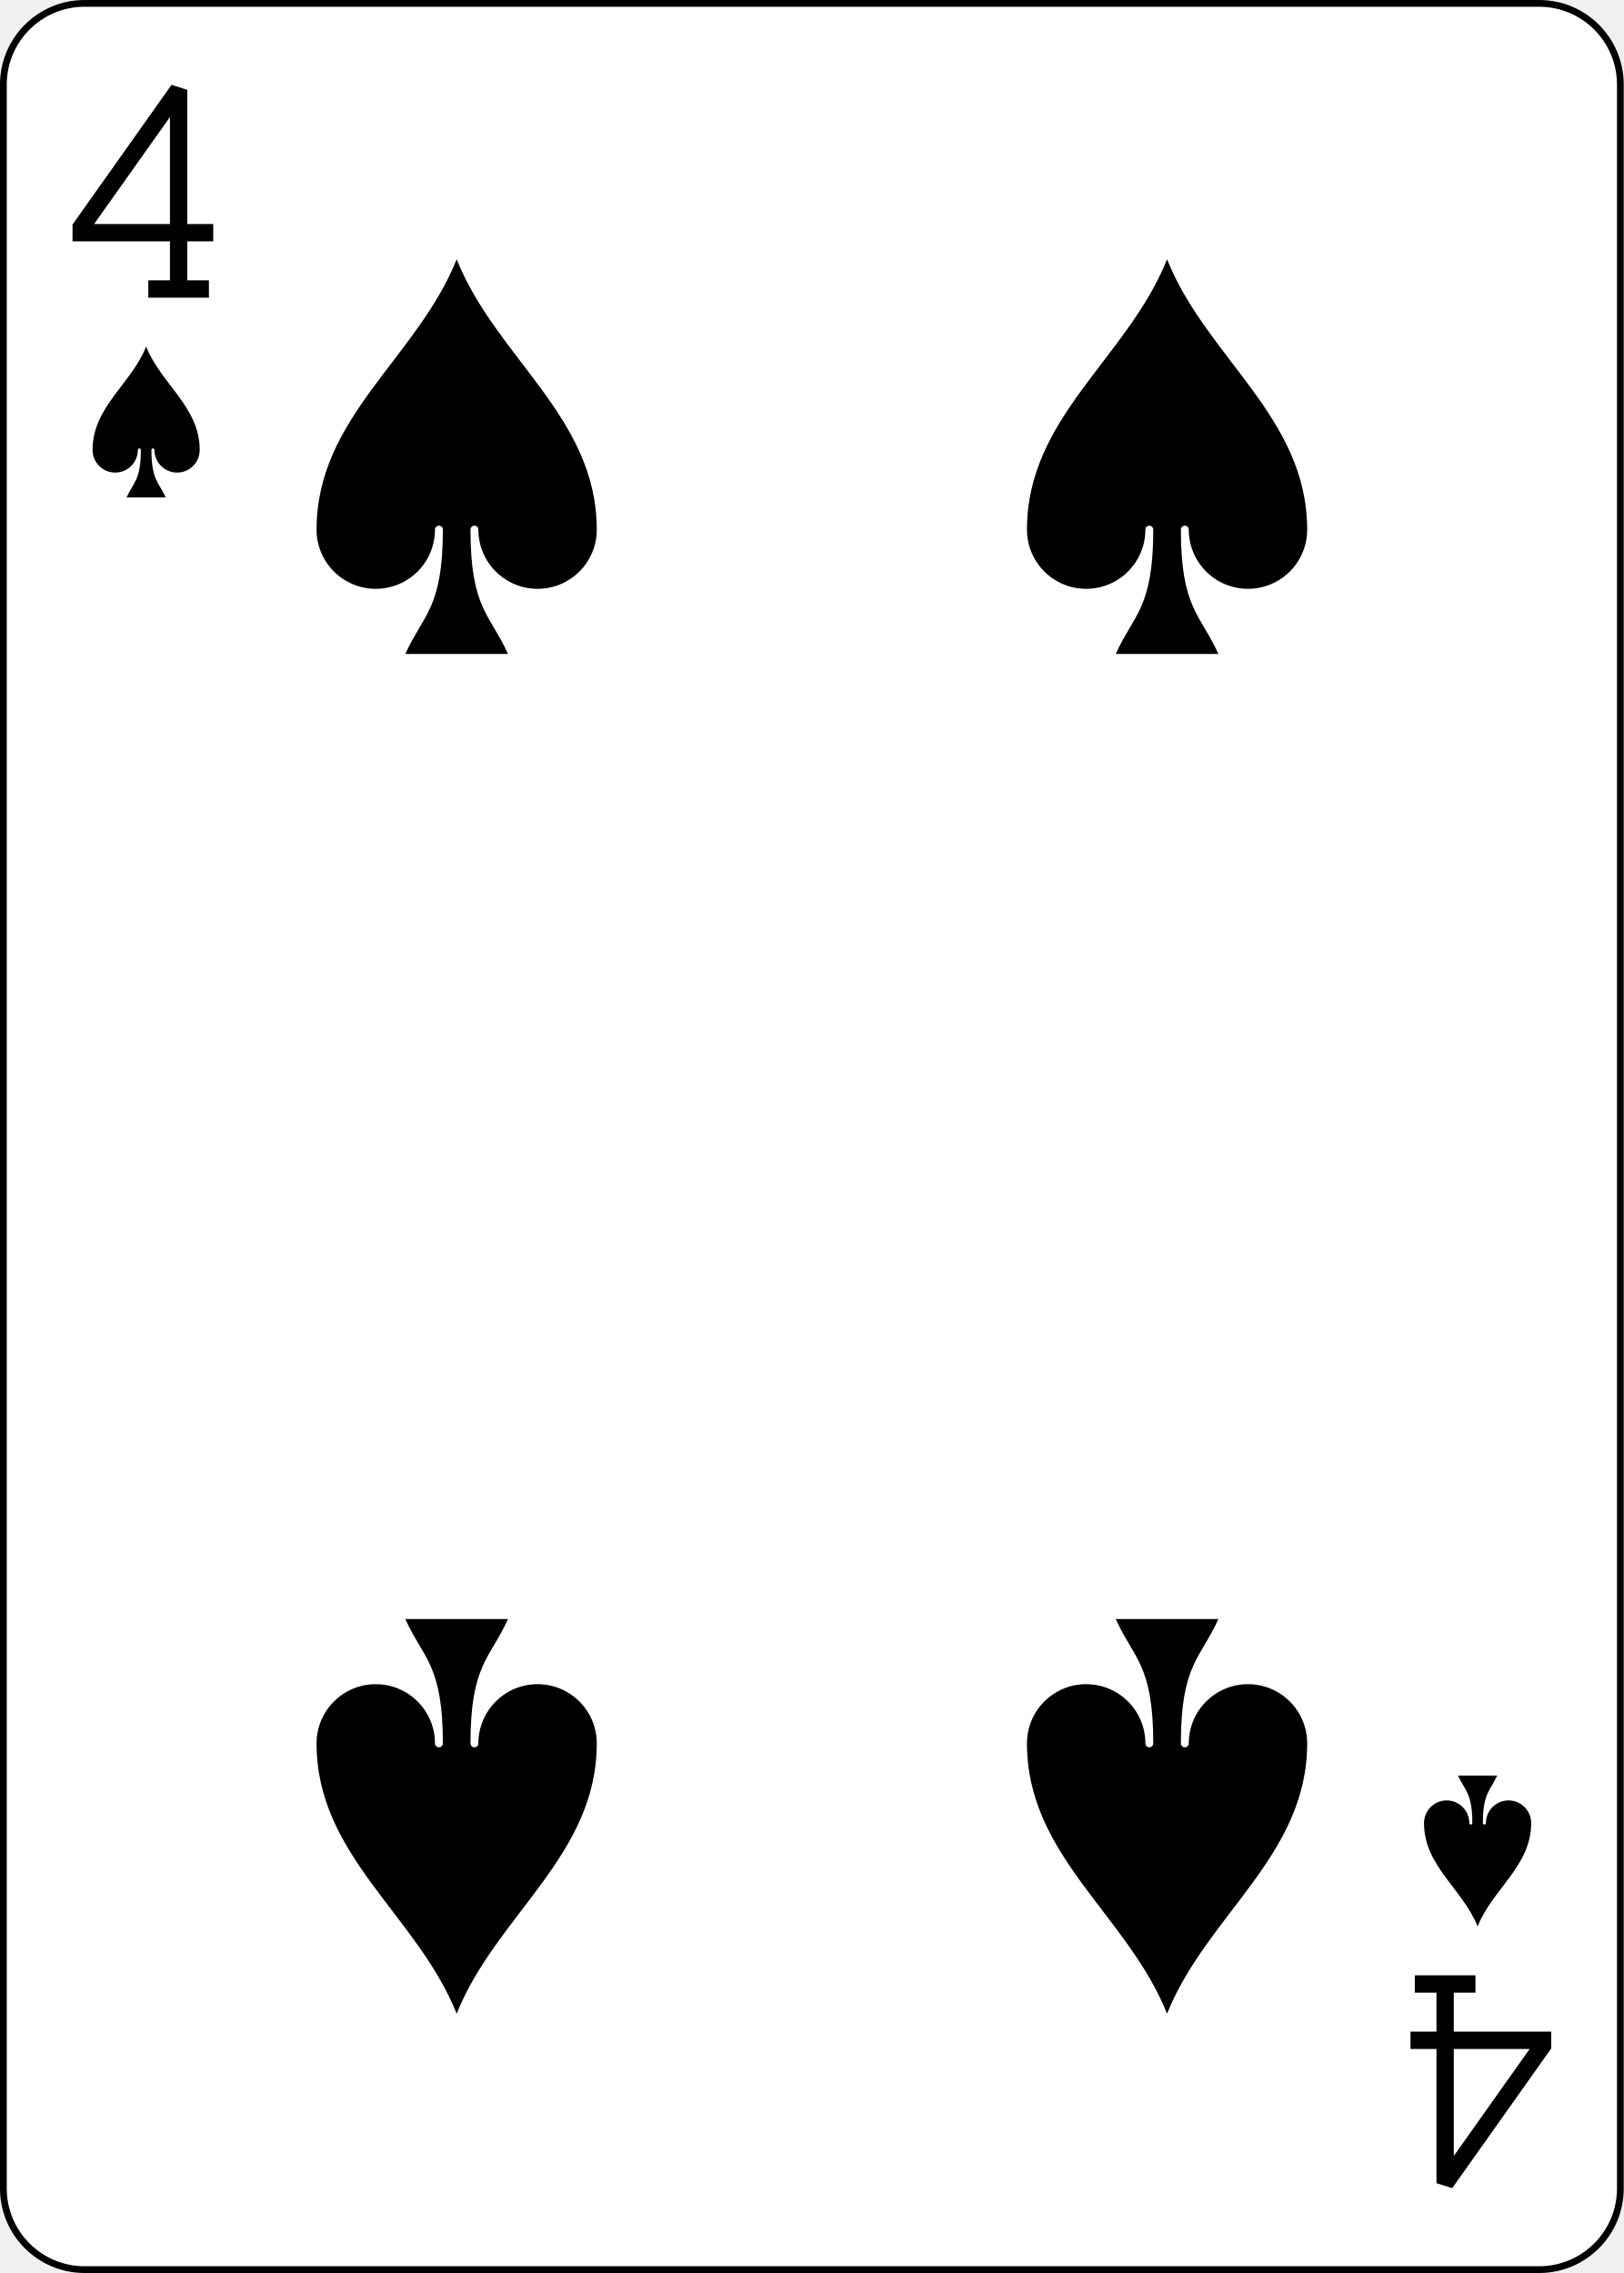
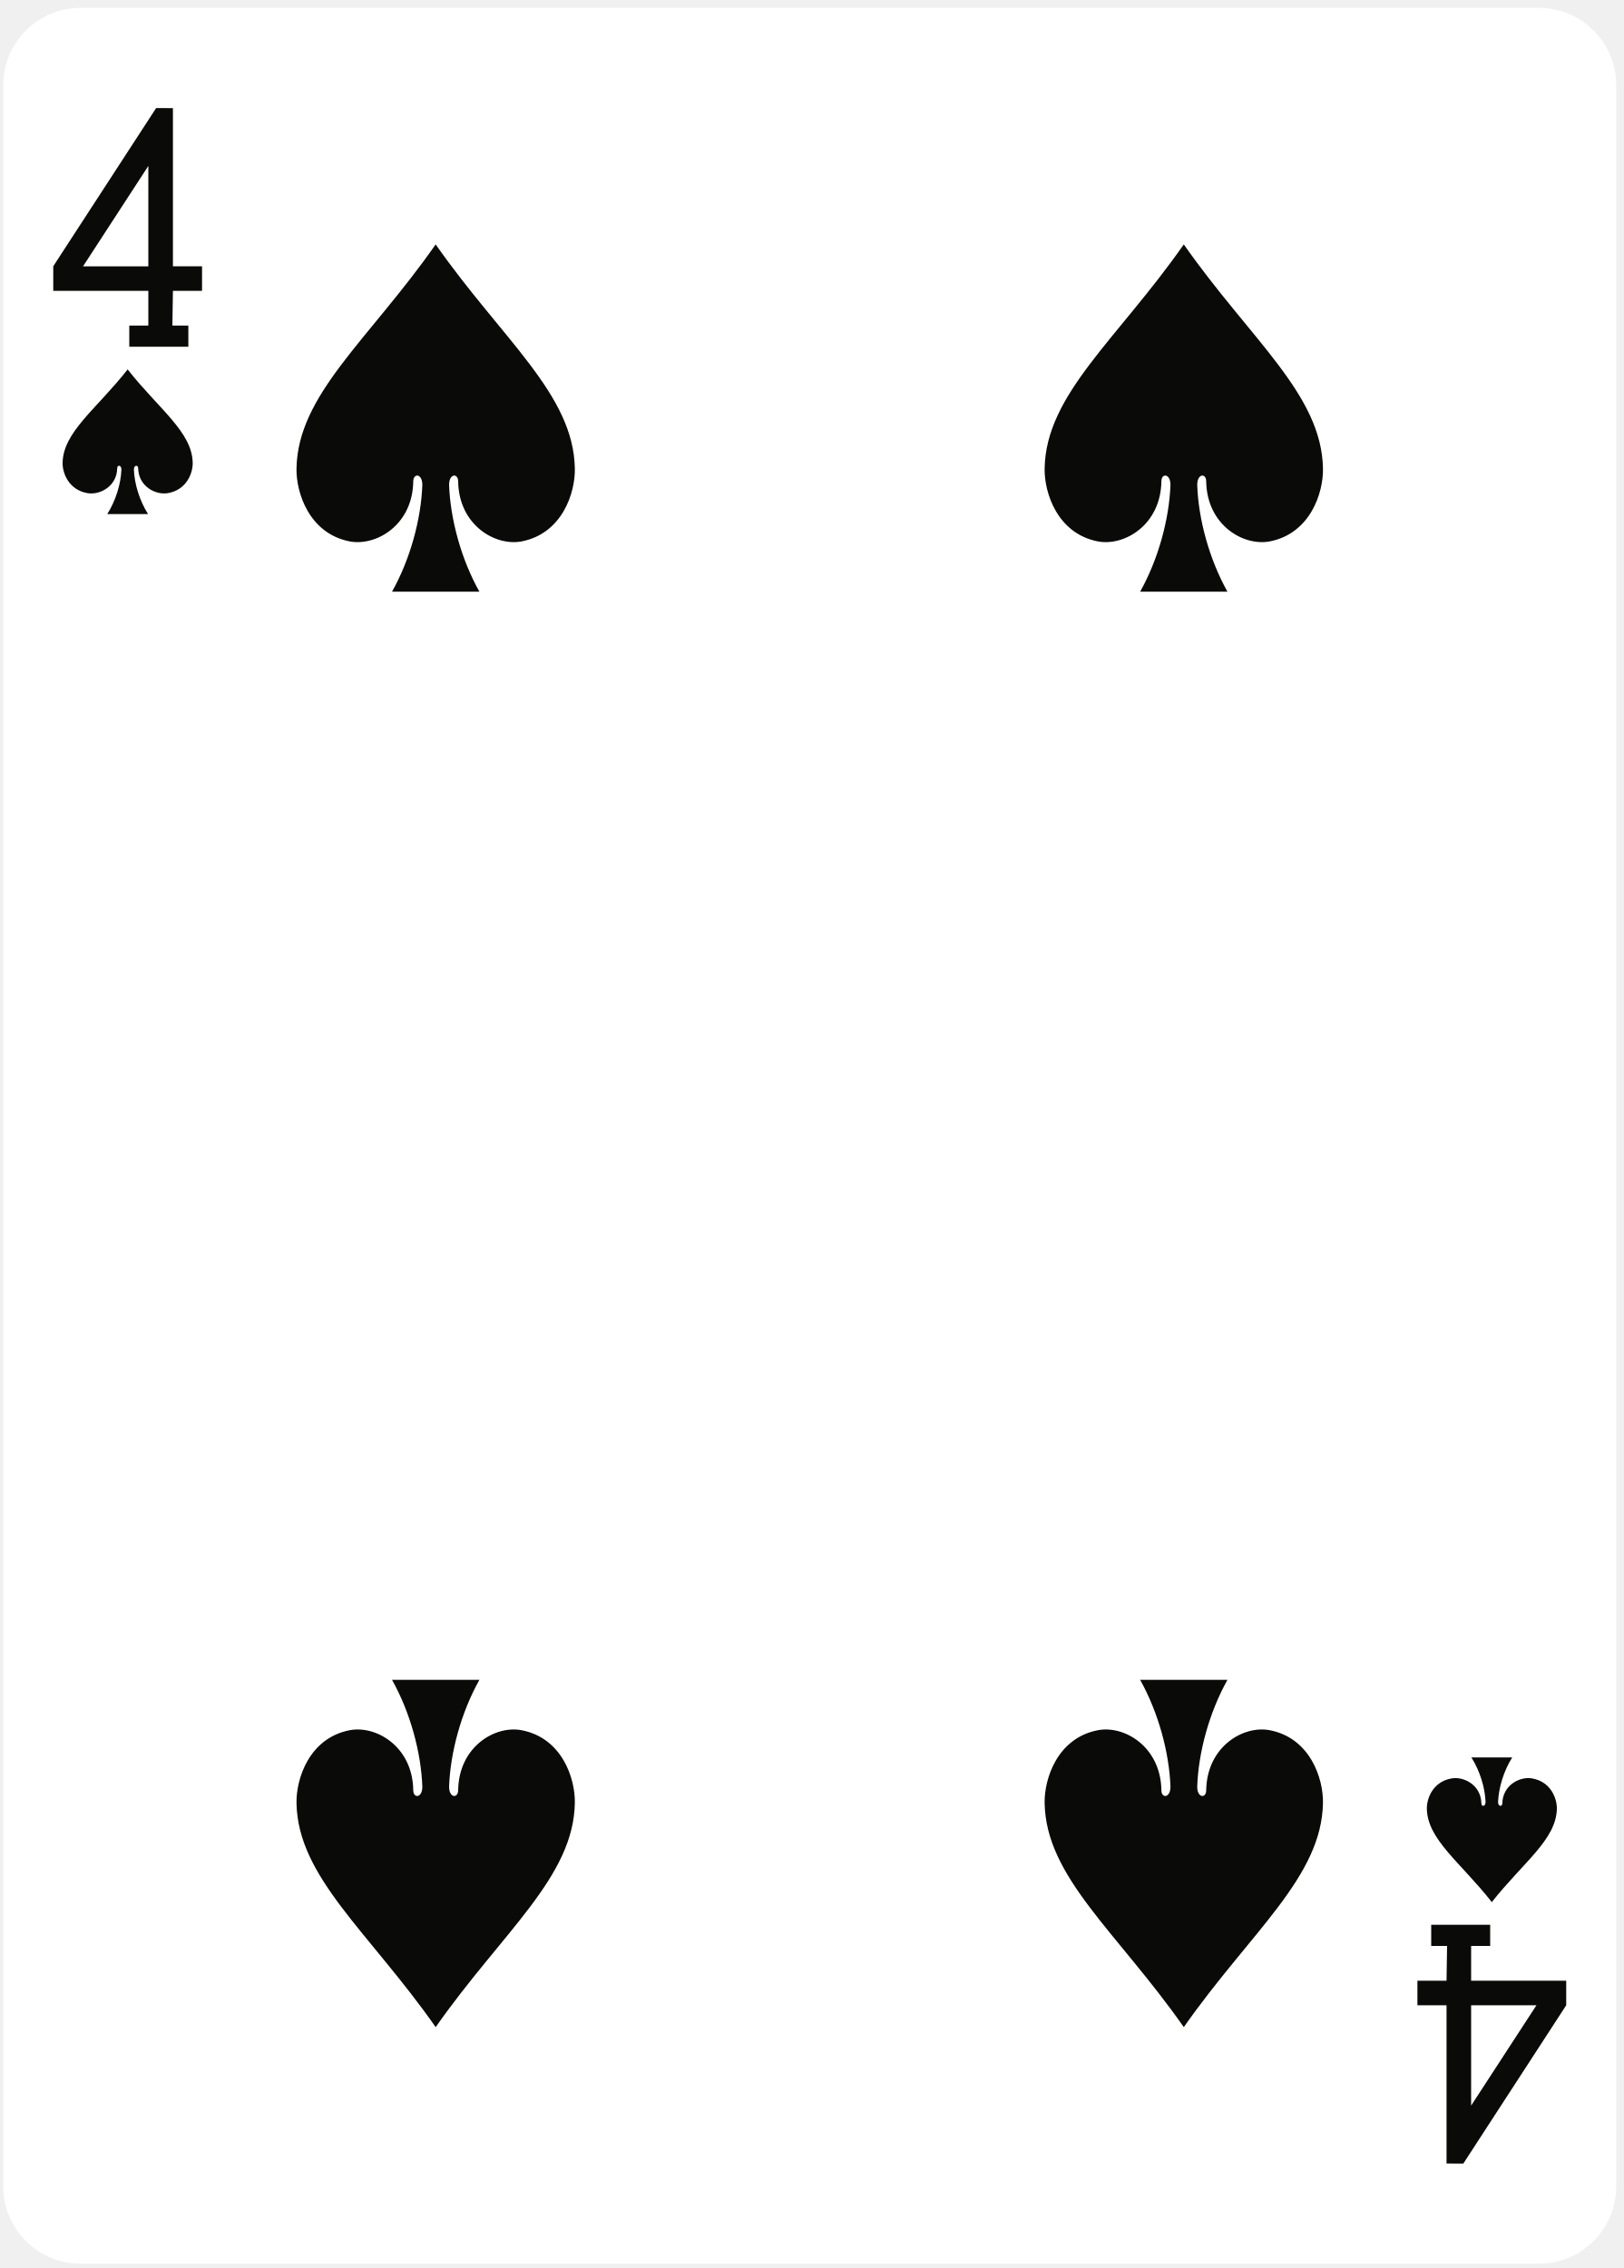
- <svg xmlns="http://www.w3.org/2000/svg" xmlns:xlink="http://www.w3.org/1999/xlink" class="card" face="4S" height="3.5in" preserveAspectRatio="none" viewBox="-120 -168 240 336" width="2.5in">
-   <defs>
-     <symbol id="SS4" viewBox="-600 -600 1200 1200" preserveAspectRatio="xMinYMid">
-       <path d="M0 -500C100 -250 355 -100 355 185A150 150 0 0 1 55 185A10 10 0 0 0 35 185C35 385 85 400 130 500L-130 500C-85 400 -35 385 -35 185A10 10 0 0 0 -55 185A150 150 0 0 1 -355 185C-355 -100 -100 -250 0 -500Z" fill="black" />
-     </symbol>
-     <symbol id="VS4" viewBox="-500 -500 1000 1000" preserveAspectRatio="xMinYMid">
-       <path d="M50 460L250 460M150 460L150 -460L-300 175L-300 200L270 200" stroke="black" stroke-width="80" stroke-linecap="square" stroke-miterlimit="1.5" fill="none" />
-     </symbol>
-   </defs>
-   <rect width="239" height="335" x="-119.5" y="-167.5" rx="12" ry="12" fill="white" stroke="black" />
-   <use xlink:href="#VS4" height="32" width="32" x="-114.4" y="-156" />
-   <use xlink:href="#SS4" height="26.769" width="26.769" x="-111.784" y="-119" />
-   <use xlink:href="#SS4" height="70" width="70" x="-87.501" y="-135.501" />
-   <use xlink:href="#SS4" height="70" width="70" x="17.501" y="-135.501" />
-   <g transform="rotate(180)">
-     <use xlink:href="#VS4" height="32" width="32" x="-114.4" y="-156" />
-     <use xlink:href="#SS4" height="26.769" width="26.769" x="-111.784" y="-119" />
-     <use xlink:href="#SS4" height="70" width="70" x="-87.501" y="-135.501" />
-     <use xlink:href="#SS4" height="70" width="70" x="17.501" y="-135.501" />
+ <svg xmlns="http://www.w3.org/2000/svg" width="179px" height="250px" viewBox="0 0 179 250" version="1.1">
+   <defs />
+   <g id="Page-1" stroke="none" stroke-width="1" fill="none" fill-rule="evenodd">
+     <path d="M8.86,0.87 L169.64,0.87 C174.34,0.87 178.14,4.68 178.14,9.38 L178.14,241.02 C178.14,245.71 174.34,249.52 169.64,249.52 L8.86,249.52 C4.17,249.52 0.36,245.71 0.36,241.02 L0.36,9.38 C0.36,4.68 4.17,0.87 8.86,0.87" id="Fill-179" fill="#FFFFFF" />
+     <path d="M48.02,26.94 C40.68,37.44 32.81,43.47 32.68,51.66 C32.64,54.31 34.07,58.81 38.55,59.68 C41.46,60.23 45.47,57.88 45.55,53.09 C45.54,52.13 46.56,52.16 46.55,53.47 C46.41,57.24 45.22,61.64 43.21,65.22 L52.84,65.22 C50.83,61.64 49.64,57.24 49.5,53.47 C49.49,52.16 50.51,52.13 50.5,53.09 C50.58,57.88 54.58,60.23 57.49,59.68 C61.98,58.81 63.41,54.31 63.36,51.66 C63.23,43.47 55.37,37.44 48.02,26.94" id="Fill-181" fill="#0A0A08" />
+     <path d="M14.07,40.72 C10.64,45.09 6.96,47.61 6.9,51.02 C6.88,52.12 7.55,54 9.65,54.36 C11.01,54.59 12.88,53.61 12.92,51.62 C12.91,51.22 13.39,51.23 13.38,51.77 C13.32,53.35 12.76,55.18 11.82,56.67 L16.32,56.67 C15.38,55.18 14.82,53.35 14.76,51.77 C14.75,51.23 15.23,51.22 15.23,51.62 C15.27,53.61 17.14,54.59 18.5,54.36 C20.59,54 21.26,52.12 21.24,51.02 C21.18,47.61 17.5,45.09 14.07,40.72" id="Fill-182" fill="#0A0A08" />
+     <path d="M164.43,209.67 C161,205.3 157.33,202.78 157.27,199.37 C157.25,198.27 157.91,196.39 160.01,196.03 C161.37,195.8 163.24,196.78 163.28,198.78 C163.27,199.17 163.75,199.17 163.74,198.62 C163.68,197.05 163.12,195.21 162.18,193.72 L166.68,193.72 C165.74,195.21 165.19,197.05 165.12,198.62 C165.11,199.17 165.59,199.17 165.59,198.78 C165.63,196.78 167.5,195.8 168.86,196.03 C170.95,196.39 171.62,198.27 171.6,199.37 C171.54,202.78 167.87,205.3 164.43,209.67" id="Fill-183" fill="#0A0A08" />
+     <path d="M130.48,26.94 C123.13,37.44 115.27,43.47 115.14,51.66 C115.1,54.31 116.53,58.81 121.01,59.68 C123.92,60.23 127.92,57.88 128.01,53.09 C127.99,52.13 129.02,52.16 129.01,53.47 C128.87,57.24 127.67,61.64 125.67,65.22 L135.29,65.22 C133.29,61.64 132.09,57.24 131.96,53.47 C131.95,52.16 132.97,52.13 132.95,53.09 C133.04,57.88 137.04,60.23 139.95,59.68 C144.43,58.81 145.87,54.31 145.82,51.66 C145.69,43.47 137.83,37.44 130.48,26.94" id="Fill-184" fill="#0A0A08" />
+     <path d="M48.02,223.45 C40.68,212.96 32.81,206.92 32.68,198.73 C32.64,196.08 34.07,191.58 38.55,190.72 C41.46,190.16 45.47,192.52 45.55,197.31 C45.54,198.26 46.56,198.23 46.55,196.93 C46.41,193.15 45.22,188.75 43.21,185.17 L52.84,185.17 C50.83,188.75 49.64,193.15 49.5,196.93 C49.49,198.23 50.51,198.26 50.5,197.31 C50.58,192.52 54.58,190.16 57.49,190.72 C61.98,191.58 63.41,196.08 63.36,198.73 C63.23,206.92 55.37,212.96 48.02,223.45" id="Fill-185" fill="#0A0A08" />
+     <path d="M130.48,223.45 C123.13,212.96 115.27,206.92 115.14,198.73 C115.1,196.08 116.53,191.58 121.01,190.72 C123.92,190.16 127.92,192.52 128.01,197.31 C127.99,198.26 129.02,198.23 129.01,196.93 C128.87,193.15 127.67,188.75 125.67,185.17 L135.29,185.17 C133.29,188.75 132.09,193.15 131.96,196.93 C131.95,198.23 132.97,198.26 132.95,197.31 C133.04,192.52 137.04,190.16 139.95,190.72 C144.43,191.58 145.87,196.08 145.82,198.73 C145.69,206.92 137.83,212.96 130.48,223.45" id="Fill-186" fill="#0A0A08" />
+     <path d="M16.35,18.29 L9.15,29.36 L16.35,29.36 L16.35,18.29 L16.35,18.29 Z M14.25,38.22 L14.25,35.89 L16.35,35.89 L16.35,32.06 L5.87,32.06 L5.87,29.35 L17.21,11.91 L19.06,11.92 L19.06,29.35 L22.27,29.35 L22.27,32.06 L19.06,32.06 L19,35.89 L20.76,35.89 L20.76,38.22 L14.25,38.22 L14.25,38.22 Z" id="Fill-187" fill="#0A0A08" />
+     <path d="M162.15,232.1 L169.35,221.04 L162.15,221.04 L162.15,232.1 L162.15,232.1 Z M164.25,212.17 L164.25,214.5 L162.15,214.5 L162.15,218.33 L172.63,218.33 L172.63,221.04 L161.29,238.49 L159.44,238.48 L159.44,221.04 L156.23,221.04 L156.23,218.33 L159.44,218.33 L159.5,214.5 L157.75,214.5 L157.75,212.17 L164.25,212.17 L164.25,212.17 Z" id="Fill-188" fill="#0A0A08" />
  </g>
</svg>
